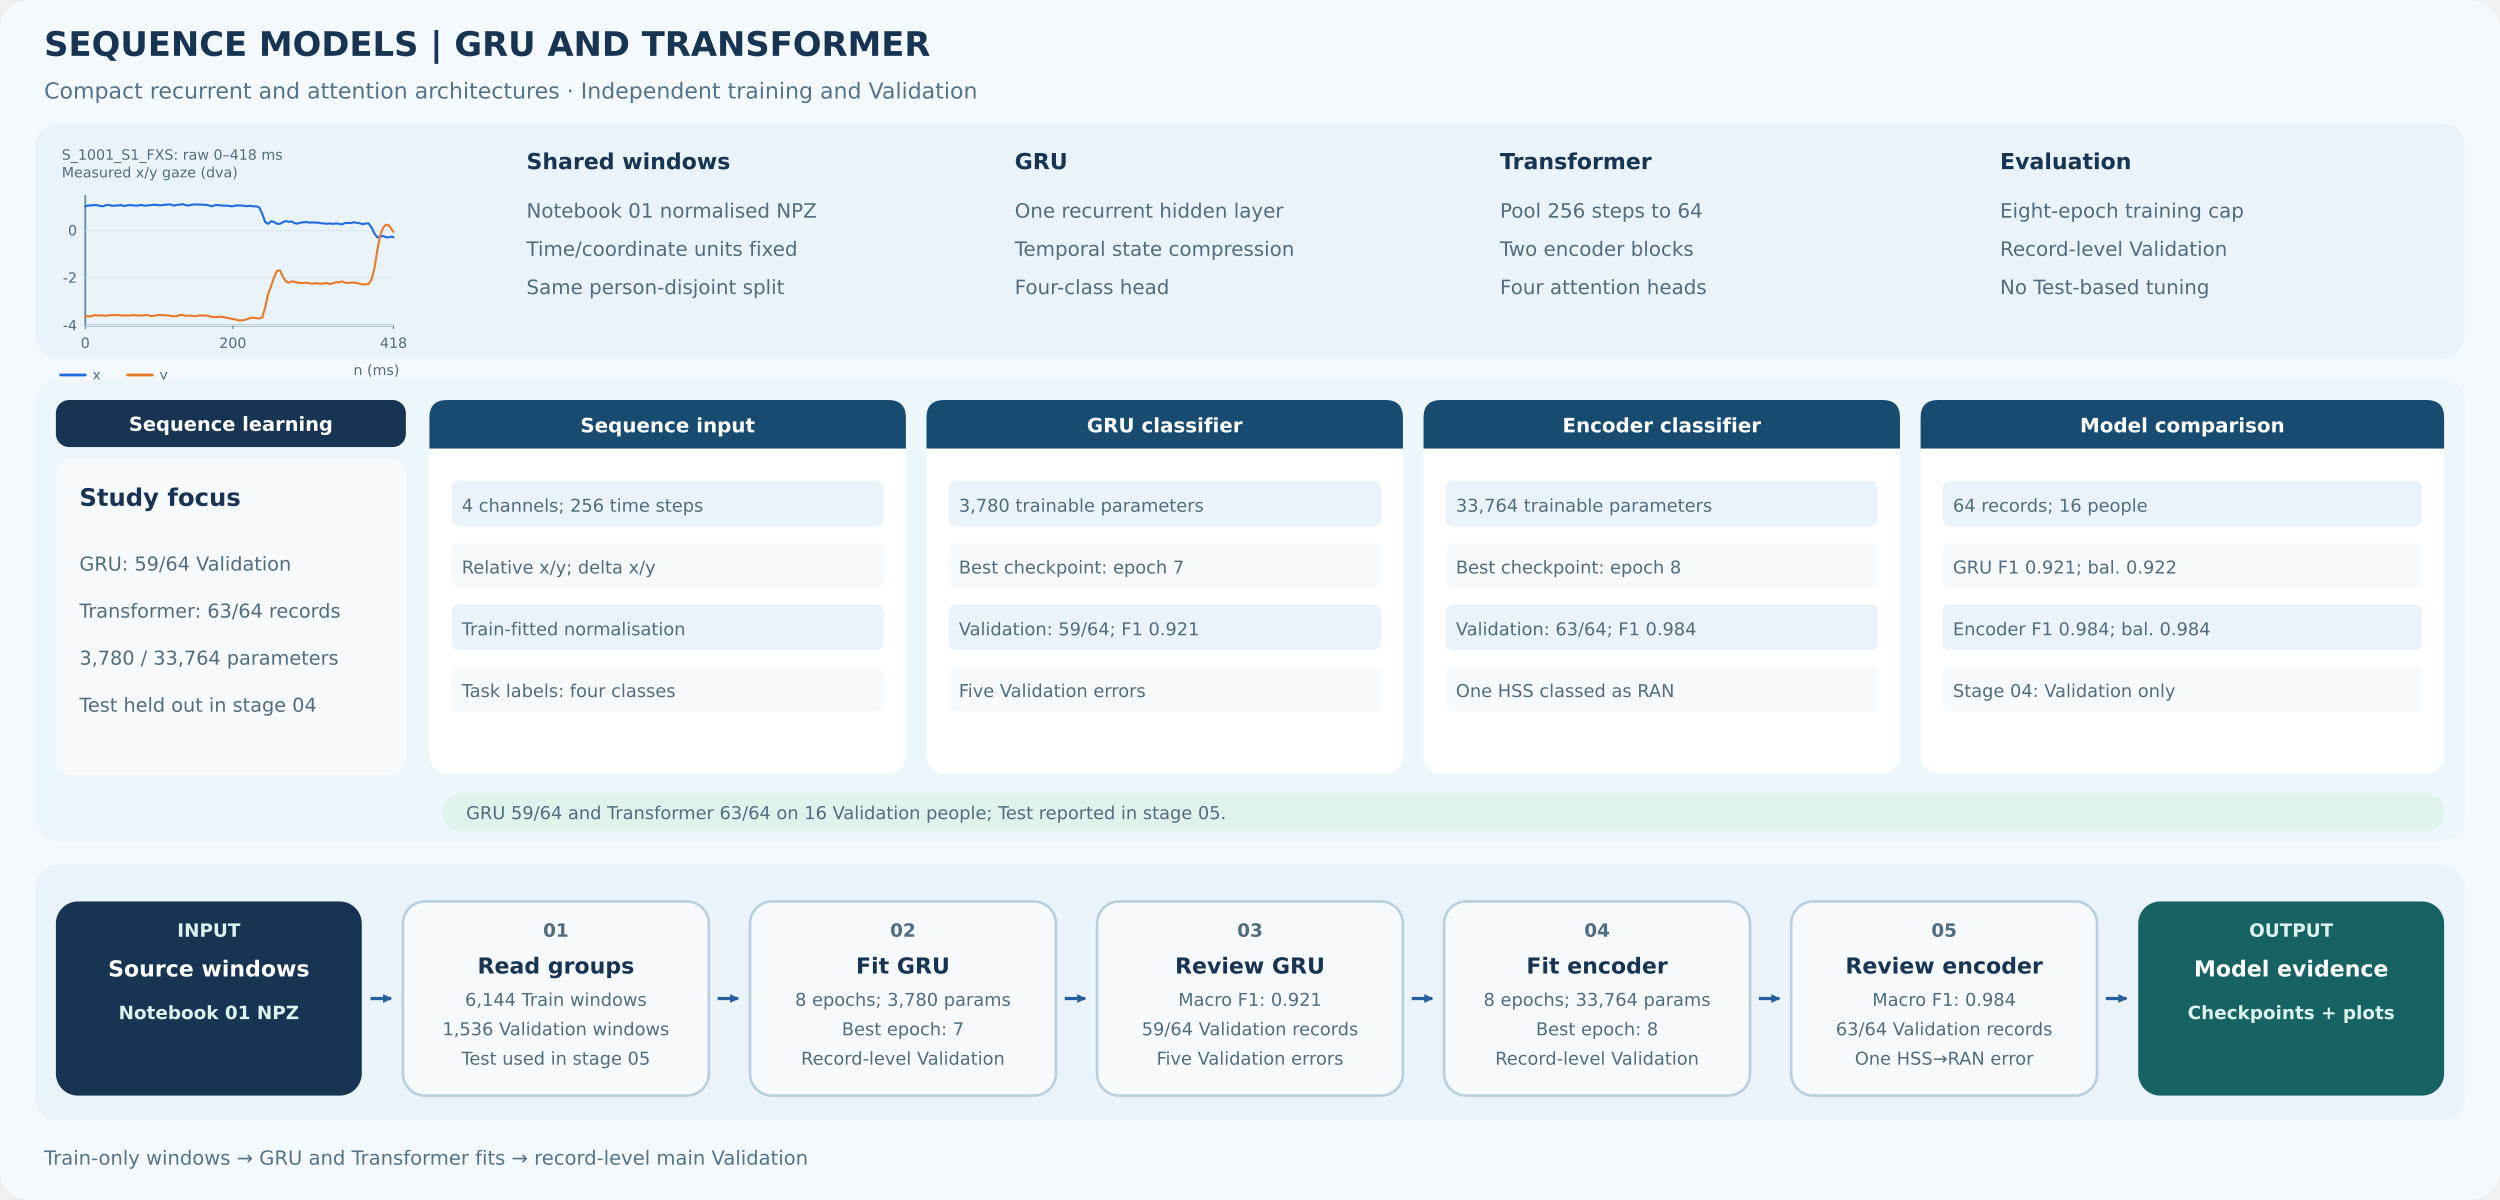
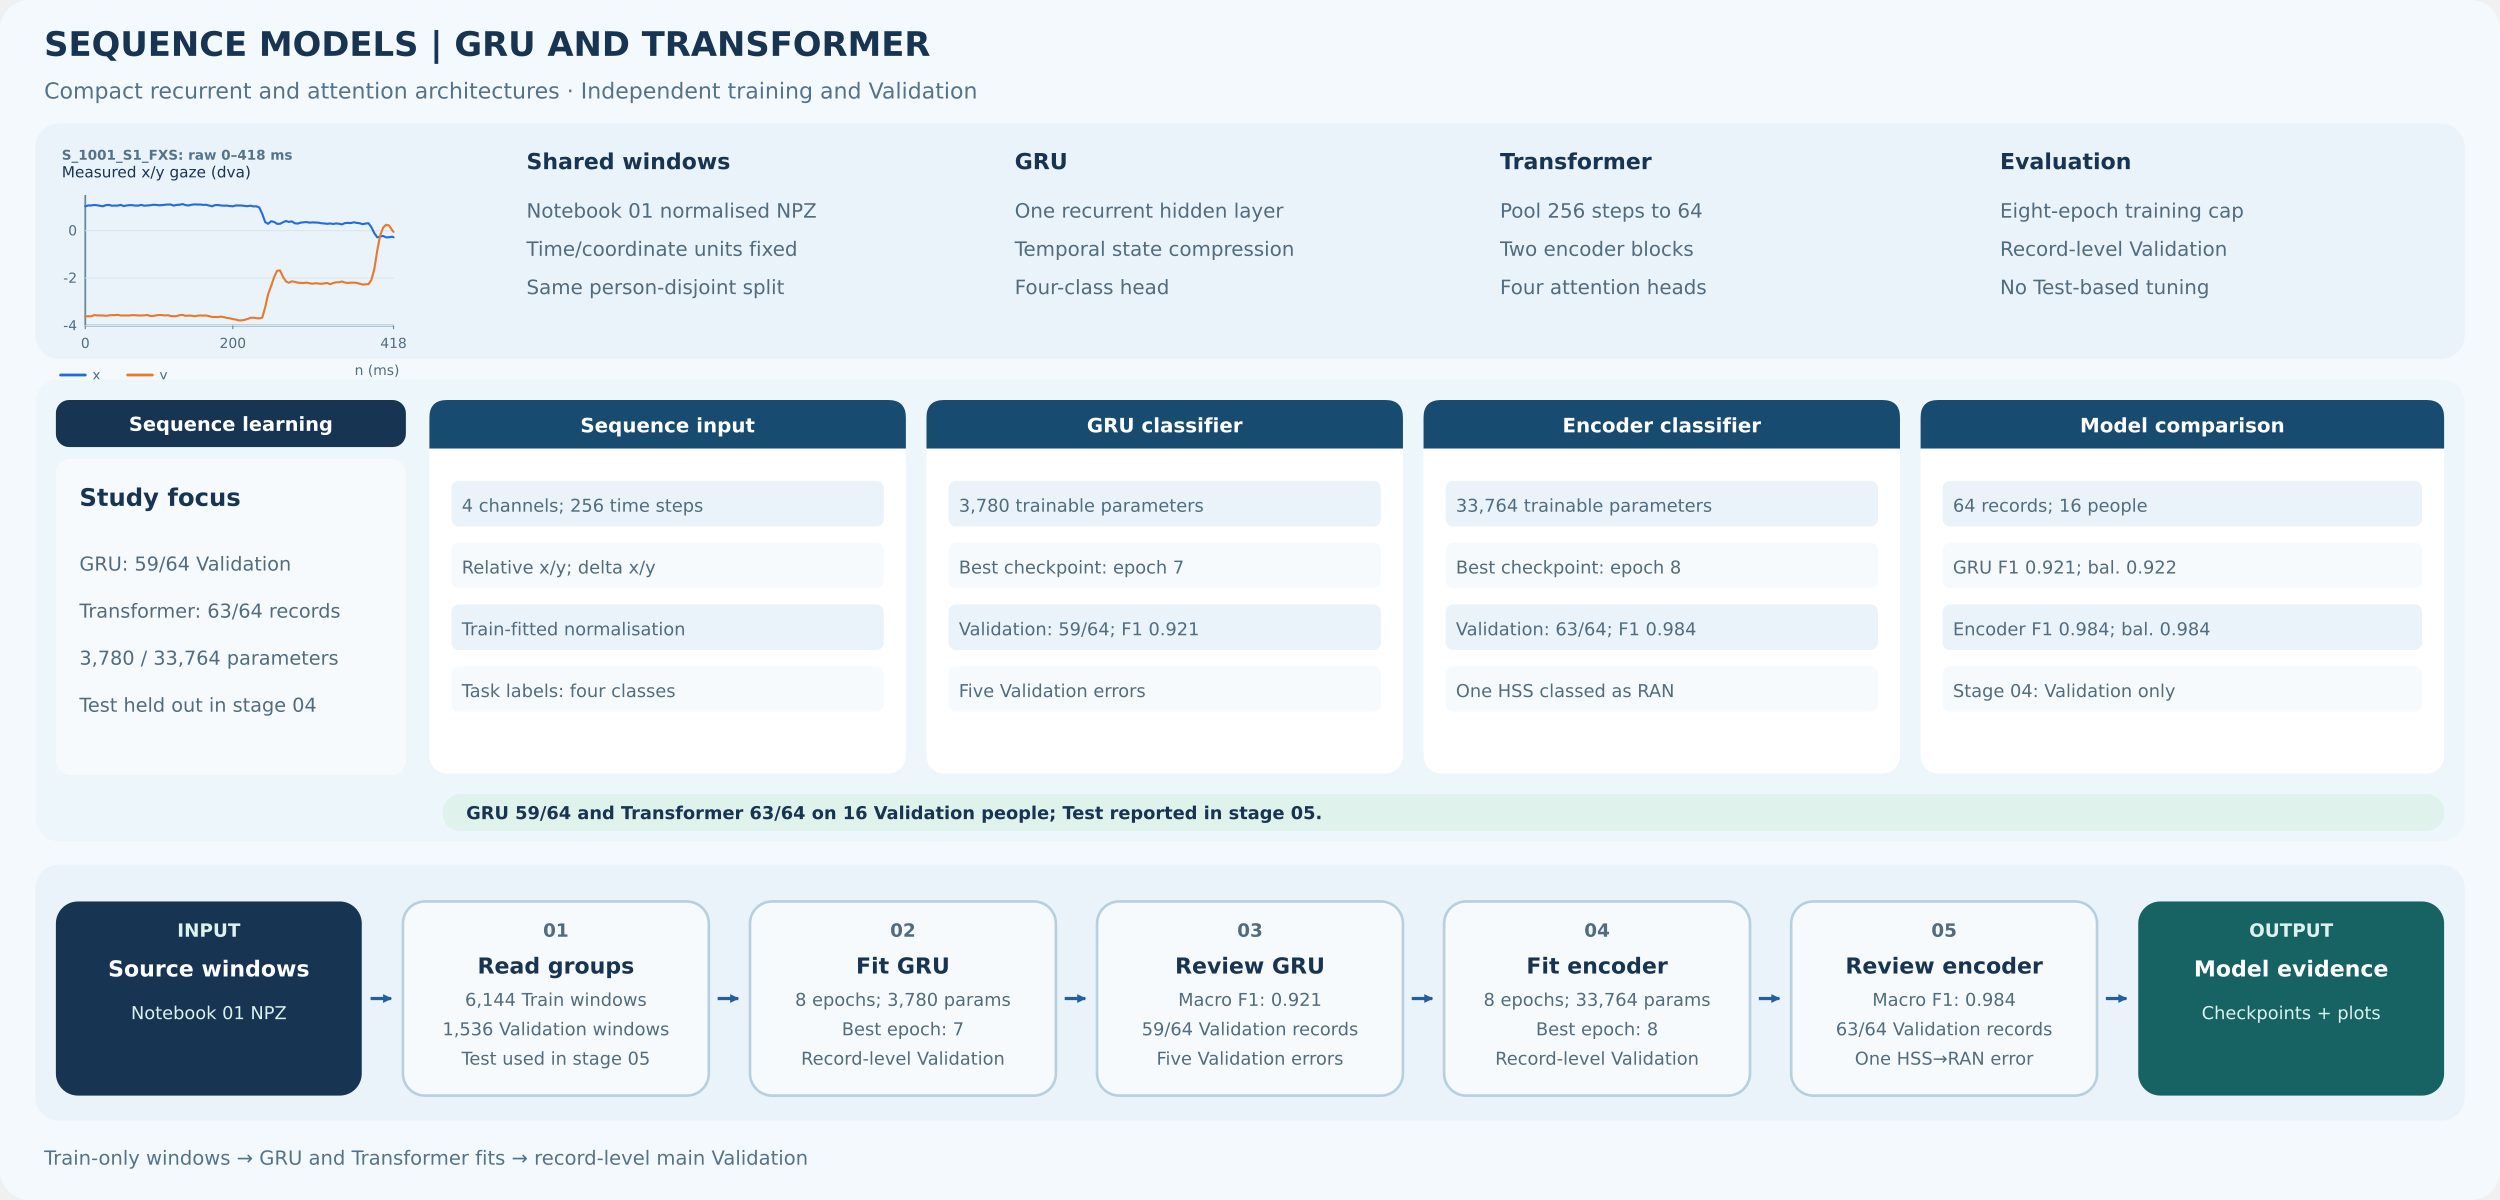
<svg xmlns="http://www.w3.org/2000/svg" width="1700" height="816" viewBox="0 0 1700 816" role="img" aria-labelledby="svg-title svg-desc">
  <defs>
    <style>
- .title{font:700 23px DejaVu Sans,Arial,sans-serif;fill:#173453}.subtitle{font:400 15px DejaVu Sans,Arial,sans-serif;fill:#54738A}.sourceheading{font:700 11.5px DejaVu Sans,Arial,sans-serif;fill:#53738A}.sourcebody{font:400 13px DejaVu Sans,Arial,sans-serif;fill:#173453}.ctxhead{font:700 15px DejaVu Sans,Arial,sans-serif;fill:#173453}.ctxbody{font:400 13.5px DejaVu Sans,Arial,sans-serif;fill:#506C7E}.focushead{font:700 16.5px DejaVu Sans,Arial,sans-serif;fill:#173453}.focusbody{font:400 13.1px DejaVu Sans,Arial,sans-serif;fill:#506C7E}.sectionlabel{font:700 13.2px DejaVu Sans,Arial,sans-serif;fill:white}.panelhead{font:700 13.5px DejaVu Sans,Arial,sans-serif;fill:white}.panelbody{font:400 12.1px DejaVu Sans,Arial,sans-serif;fill:#506C7E}.nodeid{font:700 12.5px DejaVu Sans,Arial,sans-serif;fill:#506C7E}.nodetitle{font:700 15px DejaVu Sans,Arial,sans-serif;fill:#173453}.nodedesc{font:400 12.1px DejaVu Sans,Arial,sans-serif;fill:#506C7E}.endnodeid{font:700 12.5px DejaVu Sans,Arial,sans-serif;fill:#DBF2EF}.endnodetitle{font:700 15px DejaVu Sans,Arial,sans-serif;fill:white}.footer{font:400 13.3px DejaVu Sans,Arial,sans-serif;fill:#54738A}.overview-id{font:700 11.3px DejaVu Sans,Arial,sans-serif;fill:#506C7E}.overview-title{font:700 12.9px DejaVu Sans,Arial,sans-serif;fill:#173453}.overview-body{font:400 10.9px DejaVu Sans,Arial,sans-serif;fill:#506C7E}.overview-terminal-id{font:700 11.3px DejaVu Sans,Arial,sans-serif;fill:#DBF2EF}.overview-terminal-title{font:700 12.9px DejaVu Sans,Arial,sans-serif;fill:#FFFFFF}.overview-terminal-body{font:400 10.9px DejaVu Sans,Arial,sans-serif;fill:#DBF2EF}</style>
+ text { font-family: DejaVu Sans, Arial, sans-serif; font-weight: 400; }
+ .figure-title { font-size:23px; font-weight:700; fill:#173453; }
+ .subtitle { font-size:15px; fill:#54738A; }
+ .source-heading { font-size:11.5px; font-weight:700; fill:#53738A; }
+ .source-label { font-size:13px; fill:#173453; }
+ .context-heading { font-size:15px; font-weight:700; fill:#173453; }
+ .context-body { font-size:13.5px; fill:#506C7E; }
+ .section-label { font-size:13.2px; font-weight:700; fill:#FFFFFF; }
+ .focus-heading { font-size:16.5px; font-weight:700; fill:#173453; }
+ .focus-body { font-size:13.1px; fill:#506C7E; }
+ .qualification { font-size:11.5px; font-weight:700; fill:#506C7E; }
+ .card-heading { font-size:13.5px; font-weight:700; fill:#FFFFFF; }
+ .card-body { font-size:12.1px; fill:#506C7E; }
+ .chart-label { font-size:11.8px; fill:#506C7E; }
+ .scientific-note { font-size:12.1px; font-weight:700; fill:#173453; }
+ .workflow-id { font-size:12.5px; font-weight:700; fill:#506C7E; }
+ .workflow-heading { font-size:15px; font-weight:700; fill:#173453; }
+ .workflow-body { font-size:12.1px; fill:#506C7E; }
+ .terminal-id { font-size:12.5px; font-weight:700; fill:#DBF2EF; }
+ .terminal-heading { font-size:15px; font-weight:700; fill:#FFFFFF; }
+ .terminal-body { font-size:12.1px; fill:#DBF2EF; }
+ .footer { font-size:13.3px; fill:#54738A; }
+ </style>
    <marker id="arr" markerWidth="6" markerHeight="6" refX="5.5" refY="3" orient="auto" markerUnits="userSpaceOnUse">
      <path d="M0 0 L6 3 L0 6 Z" fill="#245E9D" />
    </marker>
  </defs>
  <rect x="0" y="0" width="1700" height="816" rx="20" fill="#F4F9FD" stroke="none" stroke-width="1" />
  <g id="band-0-header">
-     <text x="30" y="38" class="title">SEQUENCE MODELS | GRU AND TRANSFORMER</text>
+     <text x="30" y="38" class="figure-title">SEQUENCE MODELS | GRU AND TRANSFORMER</text>
    <text x="30" y="67" class="subtitle">Compact recurrent and attention architectures · Independent training and Validation</text>
  </g>
  <g id="band-1-context">
    <rect x="24" y="84" width="1652" height="160" rx="16" fill="#EAF3FA" stroke-width="2" />
    <g id="source-record" aria-label="Measured horizontal and vertical gaze excerpt from original GazeBase record S_1001_S1_FXS" transform="translate(-204.4 -153) scale(0.8)">
-       <text x="308" y="327" class="panelbody">S_1001_S1_FXS: raw 0–418 ms</text>
-       <text x="308" y="342" class="panelbody">Measured x/y gaze (dva)</text>
+       <text x="308" y="327" class="source-heading">S_1001_S1_FXS: raw 0–418 ms</text>
+       <text x="308" y="342" class="source-label">Measured x/y gaze (dva)</text>
      <line x1="328" y1="357" x2="328" y2="468" stroke="#66879D" stroke-width="1.5" />
      <line x1="328" y1="468" x2="590" y2="468" stroke="#66879D" stroke-width="1.5" />
      <line x1="328" y1="468" x2="590" y2="468" stroke="#D9E6EF" stroke-width="1" />
-       <text x="321" y="472" class="panelbody" text-anchor="end">-4</text>
+       <text x="321" y="472" class="chart-label" text-anchor="end">-4</text>
      <line x1="328" y1="427.6" x2="590" y2="427.6" stroke="#D9E6EF" stroke-width="1" />
-       <text x="321" y="431.6" class="panelbody" text-anchor="end">-2</text>
+       <text x="321" y="431.6" class="chart-label" text-anchor="end">-2</text>
      <line x1="328" y1="387.3" x2="590" y2="387.3" stroke="#D9E6EF" stroke-width="1" />
-       <text x="321" y="391.3" class="panelbody" text-anchor="end">0</text>
+       <text x="321" y="391.3" class="chart-label" text-anchor="end">0</text>
      <line x1="328" y1="468" x2="328" y2="471" stroke="#66879D" stroke-width="1" />
-       <text x="328" y="487" class="panelbody" text-anchor="middle">0</text>
+       <text x="328" y="487" class="chart-label" text-anchor="middle">0</text>
      <line x1="453.4" y1="468" x2="453.4" y2="471" stroke="#66879D" stroke-width="1" />
-       <text x="453.4" y="487" class="panelbody" text-anchor="middle">200</text>
+       <text x="453.4" y="487" class="chart-label" text-anchor="middle">200</text>
      <line x1="590" y1="468" x2="590" y2="471" stroke="#66879D" stroke-width="1" />
-       <text x="590" y="487" class="panelbody" text-anchor="middle">418</text>
+       <text x="590" y="487" class="chart-label" text-anchor="middle">418</text>
      <path d="M328.0 366.6 L330.5 365.9 L333.0 365.9 L335.5 365.5 L338.0 365.7 L340.5 366.2 L343.0 366.6 L345.6 365.6 L348.1 365.4 L350.6 366.1 L353.1 366.0 L355.6 366.0 L358.1 365.4 L360.6 366.4 L363.1 365.9 L365.6 365.6 L368.1 365.7 L370.6 366.0 L373.1 366.0 L375.6 365.4 L378.1 366.1 L380.7 365.9 L383.2 365.7 L385.7 365.3 L388.2 365.4 L390.7 365.7 L393.2 365.6 L395.7 365.3 L398.2 365.1 L400.7 365.1 L403.2 366.0 L405.7 365.4 L408.2 365.3 L410.7 364.7 L413.2 365.6 L415.8 365.9 L418.3 365.3 L420.8 365.0 L423.3 365.1 L425.8 365.1 L428.3 365.4 L430.8 365.3 L433.3 366.0 L435.8 366.6 L438.3 365.6 L440.8 365.5 L443.3 365.9 L445.8 366.1 L448.3 366.0 L450.9 366.4 L453.4 366.6 L455.9 365.9 L458.4 365.9 L460.9 365.9 L463.4 366.3 L465.9 366.5 L468.4 366.1 L470.9 366.7 L473.4 366.6 L475.9 367.6 L478.4 373.0 L480.9 380.0 L483.4 381.5 L486.0 379.3 L488.5 379.9 L491.0 381.5 L493.5 381.5 L496.0 380.2 L498.5 379.1 L501.0 379.9 L503.5 379.4 L506.0 381.0 L508.5 381.3 L511.0 380.5 L513.5 380.2 L516.0 380.0 L518.5 380.5 L521.1 380.3 L523.6 380.4 L526.1 380.5 L528.6 381.0 L531.1 381.2 L533.6 381.5 L536.1 381.2 L538.6 381.6 L541.1 381.2 L543.6 381.4 L546.1 382.0 L548.6 380.9 L551.1 380.7 L553.6 380.9 L556.2 380.2 L558.7 380.7 L561.2 381.0 L563.7 381.8 L566.2 381.3 L568.7 381.0 L571.2 384.4 L573.7 389.5 L576.2 393.0 L578.7 392.3 L581.2 391.8 L583.7 393.0 L586.2 392.9 L588.7 392.4 L590.0 393.0" fill="none" stroke="#236CDE" stroke-width="1.8" stroke-linecap="round" stroke-linejoin="round" />
      <path d="M328.0 460.3 L330.5 460.0 L333.0 460.2 L335.5 459.1 L338.0 459.3 L340.5 459.4 L343.0 459.4 L345.6 459.7 L348.1 459.3 L350.6 459.1 L353.1 459.1 L355.6 458.9 L358.1 459.4 L360.6 459.4 L363.1 459.4 L365.6 459.4 L368.1 459.1 L370.6 459.2 L373.1 459.4 L375.6 459.4 L378.1 459.3 L380.7 459.0 L383.2 459.8 L385.7 459.8 L388.2 459.3 L390.7 459.0 L393.2 459.1 L395.7 459.4 L398.2 459.2 L400.7 459.9 L403.2 460.0 L405.7 460.0 L408.2 459.1 L410.7 458.9 L413.2 459.7 L415.8 459.5 L418.3 459.6 L420.8 460.1 L423.3 459.6 L425.8 459.4 L428.3 459.5 L430.8 459.4 L433.3 460.0 L435.8 460.7 L438.3 460.7 L440.8 460.7 L443.3 460.4 L445.8 460.8 L448.3 461.5 L450.9 461.8 L453.4 462.5 L455.9 462.8 L458.4 463.6 L460.9 463.6 L463.4 463.1 L465.9 462.4 L468.4 461.4 L470.9 461.3 L473.4 461.7 L475.9 461.9 L478.4 461.2 L480.9 452.5 L483.4 441.3 L486.0 434.2 L488.5 426.8 L491.0 421.4 L493.5 421.1 L496.0 426.5 L498.5 430.4 L501.0 431.6 L503.5 430.4 L506.0 430.8 L508.5 431.5 L511.0 431.7 L513.5 431.8 L516.0 431.5 L518.5 432.0 L521.1 432.4 L523.6 432.0 L526.1 432.2 L528.6 432.5 L531.1 432.1 L533.6 431.8 L536.1 432.8 L538.6 431.9 L541.1 431.2 L543.6 431.2 L546.1 430.5 L548.6 431.4 L551.1 431.8 L553.6 431.5 L556.2 431.5 L558.7 431.7 L561.2 432.4 L563.7 433.1 L566.2 432.9 L568.7 432.8 L571.2 429.1 L573.7 419.8 L576.2 404.0 L578.7 391.1 L581.2 384.7 L583.7 382.3 L586.2 382.9 L588.7 386.7 L590.0 388.3" fill="none" stroke="#E87929" stroke-width="1.8" stroke-linecap="round" stroke-linejoin="round" />
      <path d="M307 510 L328 510" fill="none" stroke="#236CDE" stroke-width="2.4" stroke-linecap="round" stroke-linejoin="round" />
-       <text x="334" y="514" class="panelbody">x</text>
+       <text x="334" y="514" class="chart-label">x</text>
      <path d="M364 510 L385 510" fill="none" stroke="#E87929" stroke-width="2.4" stroke-linecap="round" stroke-linejoin="round" />
-       <text x="391" y="514" class="panelbody">y</text>
-       <text x="595" y="510" class="panelbody" text-anchor="end">n (ms)</text>
+       <text x="391" y="514" class="chart-label">y</text>
+       <text x="595" y="510" class="chart-label" text-anchor="end">n (ms)</text>
    </g>
    <g id="context-1">
-       <text x="358" y="115" class="ctxhead">Shared windows</text>
-       <text x="358" y="148" class="ctxbody">Notebook 01 normalised NPZ</text>
-       <text x="358" y="174" class="ctxbody">Time/coordinate units fixed</text>
-       <text x="358" y="200" class="ctxbody">Same person-disjoint split</text>
+       <text x="358" y="115" class="context-heading">Shared windows</text>
+       <text x="358" y="148" class="context-body">Notebook 01 normalised NPZ</text>
+       <text x="358" y="174" class="context-body">Time/coordinate units fixed</text>
+       <text x="358" y="200" class="context-body">Same person-disjoint split</text>
    </g>
    <g id="context-2">
-       <text x="690" y="115" class="ctxhead">GRU</text>
-       <text x="690" y="148" class="ctxbody">One recurrent hidden layer</text>
-       <text x="690" y="174" class="ctxbody">Temporal state compression</text>
-       <text x="690" y="200" class="ctxbody">Four-class head</text>
+       <text x="690" y="115" class="context-heading">GRU</text>
+       <text x="690" y="148" class="context-body">One recurrent hidden layer</text>
+       <text x="690" y="174" class="context-body">Temporal state compression</text>
+       <text x="690" y="200" class="context-body">Four-class head</text>
    </g>
    <g id="context-3">
-       <text x="1020" y="115" class="ctxhead">Transformer</text>
-       <text x="1020" y="148" class="ctxbody">Pool 256 steps to 64</text>
-       <text x="1020" y="174" class="ctxbody">Two encoder blocks</text>
-       <text x="1020" y="200" class="ctxbody">Four attention heads</text>
+       <text x="1020" y="115" class="context-heading">Transformer</text>
+       <text x="1020" y="148" class="context-body">Pool 256 steps to 64</text>
+       <text x="1020" y="174" class="context-body">Two encoder blocks</text>
+       <text x="1020" y="200" class="context-body">Four attention heads</text>
    </g>
    <g id="context-4">
-       <text x="1360" y="115" class="ctxhead">Evaluation</text>
-       <text x="1360" y="148" class="ctxbody">Eight-epoch training cap</text>
-       <text x="1360" y="174" class="ctxbody">Record-level Validation</text>
-       <text x="1360" y="200" class="ctxbody">No Test-based tuning</text>
+       <text x="1360" y="115" class="context-heading">Evaluation</text>
+       <text x="1360" y="148" class="context-body">Eight-epoch training cap</text>
+       <text x="1360" y="174" class="context-body">Record-level Validation</text>
+       <text x="1360" y="200" class="context-body">No Test-based tuning</text>
    </g>
  </g>
  <g id="band-2-analysis">
    <rect x="24" y="258" width="1652" height="314" rx="16" fill="#EDF6FB" stroke-width="1.5" />
    <g id="focus">
      <rect x="38" y="272" width="238" height="32" rx="9" fill="#173453" stroke-width="1.5" />
-       <text x="157" y="293" class="sectionlabel" text-anchor="middle">Sequence learning</text>
+       <text x="157" y="293" class="section-label" text-anchor="middle">Sequence learning</text>
      <rect x="38" y="312" width="238" height="215" rx="10" fill="#F7FAFD" stroke-width="1.5" />
-       <text x="54" y="344" class="focushead">Study focus</text>
-       <text x="54" y="388" class="focusbody">GRU: 59/64 Validation</text>
-       <text x="54" y="420" class="focusbody">Transformer: 63/64 records</text>
-       <text x="54" y="452" class="focusbody">3,780 / 33,764 parameters</text>
-       <text x="54" y="484" class="focusbody">Test held out in stage 04</text>
+       <text x="54" y="344" class="focus-heading">Study focus</text>
+       <text x="54" y="388" class="focus-body">GRU: 59/64 Validation</text>
+       <text x="54" y="420" class="focus-body">Transformer: 63/64 records</text>
+       <text x="54" y="452" class="focus-body">3,780 / 33,764 parameters</text>
+       <text x="54" y="484" class="focus-body">Test held out in stage 04</text>
    </g>
    <g id="panels">
      <g id="panel-1">
        <rect x="292" y="272" width="324" height="254" rx="12" fill="#FFFFFF" stroke-width="1.5" />
        <path d="M304 272 H604 Q616 272 616 284 V305 H292 V284 Q292 272 304 272Z" fill="#174B70" />
-         <text x="454" y="294" class="panelhead" text-anchor="middle">Sequence input</text>
+         <text x="454" y="294" class="card-heading" text-anchor="middle">Sequence input</text>
        <g id="scientific-panel-1">
          <rect x="307" y="327" width="294" height="31" rx="5" fill="#EAF3FA" stroke-width="0" />
-           <text x="314" y="348" class="panelbody">4 channels; 256 time steps</text>
+           <text x="314" y="348" class="card-body">4 channels; 256 time steps</text>
          <rect x="307" y="369" width="294" height="31" rx="5" fill="#F7FAFD" stroke-width="0" />
-           <text x="314" y="390" class="panelbody">Relative x/y; delta x/y</text>
+           <text x="314" y="390" class="card-body">Relative x/y; delta x/y</text>
          <rect x="307" y="411" width="294" height="31" rx="5" fill="#EAF3FA" stroke-width="0" />
-           <text x="314" y="432" class="panelbody">Train-fitted normalisation</text>
+           <text x="314" y="432" class="card-body">Train-fitted normalisation</text>
          <rect x="307" y="453" width="294" height="31" rx="5" fill="#F7FAFD" stroke-width="0" />
-           <text x="314" y="474" class="panelbody">Task labels: four classes</text>
+           <text x="314" y="474" class="card-body">Task labels: four classes</text>
        </g>
      </g>
      <g id="panel-2">
        <rect x="630" y="272" width="324" height="254" rx="12" fill="#FFFFFF" stroke-width="1.5" />
        <path d="M642 272 H942 Q954 272 954 284 V305 H630 V284 Q630 272 642 272Z" fill="#174B70" />
-         <text x="792" y="294" class="panelhead" text-anchor="middle">GRU classifier</text>
+         <text x="792" y="294" class="card-heading" text-anchor="middle">GRU classifier</text>
        <g id="scientific-panel-2">
          <rect x="645" y="327" width="294" height="31" rx="5" fill="#EAF3FA" stroke-width="0" />
-           <text x="652" y="348" class="panelbody">3,780 trainable parameters</text>
+           <text x="652" y="348" class="card-body">3,780 trainable parameters</text>
          <rect x="645" y="369" width="294" height="31" rx="5" fill="#F7FAFD" stroke-width="0" />
-           <text x="652" y="390" class="panelbody">Best checkpoint: epoch 7</text>
+           <text x="652" y="390" class="card-body">Best checkpoint: epoch 7</text>
          <rect x="645" y="411" width="294" height="31" rx="5" fill="#EAF3FA" stroke-width="0" />
-           <text x="652" y="432" class="panelbody">Validation: 59/64; F1 0.921</text>
+           <text x="652" y="432" class="card-body">Validation: 59/64; F1 0.921</text>
          <rect x="645" y="453" width="294" height="31" rx="5" fill="#F7FAFD" stroke-width="0" />
-           <text x="652" y="474" class="panelbody">Five Validation errors</text>
+           <text x="652" y="474" class="card-body">Five Validation errors</text>
        </g>
      </g>
      <g id="panel-3">
        <rect x="968" y="272" width="324" height="254" rx="12" fill="#FFFFFF" stroke-width="1.5" />
        <path d="M980 272 H1280 Q1292 272 1292 284 V305 H968 V284 Q968 272 980 272Z" fill="#174B70" />
-         <text x="1130" y="294" class="panelhead" text-anchor="middle">Encoder classifier</text>
+         <text x="1130" y="294" class="card-heading" text-anchor="middle">Encoder classifier</text>
        <g id="scientific-panel-3">
          <rect x="983" y="327" width="294" height="31" rx="5" fill="#EAF3FA" stroke-width="0" />
-           <text x="990" y="348" class="panelbody">33,764 trainable parameters</text>
+           <text x="990" y="348" class="card-body">33,764 trainable parameters</text>
          <rect x="983" y="369" width="294" height="31" rx="5" fill="#F7FAFD" stroke-width="0" />
-           <text x="990" y="390" class="panelbody">Best checkpoint: epoch 8</text>
+           <text x="990" y="390" class="card-body">Best checkpoint: epoch 8</text>
          <rect x="983" y="411" width="294" height="31" rx="5" fill="#EAF3FA" stroke-width="0" />
-           <text x="990" y="432" class="panelbody">Validation: 63/64; F1 0.984</text>
+           <text x="990" y="432" class="card-body">Validation: 63/64; F1 0.984</text>
          <rect x="983" y="453" width="294" height="31" rx="5" fill="#F7FAFD" stroke-width="0" />
-           <text x="990" y="474" class="panelbody">One HSS classed as RAN</text>
+           <text x="990" y="474" class="card-body">One HSS classed as RAN</text>
        </g>
      </g>
      <g id="panel-4">
        <rect x="1306" y="272" width="356" height="254" rx="12" fill="#FFFFFF" stroke-width="1.5" />
        <path d="M1318 272 H1650 Q1662 272 1662 284 V305 H1306 V284 Q1306 272 1318 272Z" fill="#174B70" />
-         <text x="1484" y="294" class="panelhead" text-anchor="middle">Model comparison</text>
+         <text x="1484" y="294" class="card-heading" text-anchor="middle">Model comparison</text>
        <g id="scientific-panel-4">
          <rect x="1321" y="327" width="326" height="31" rx="5" fill="#EAF3FA" stroke-width="0" />
-           <text x="1328" y="348" class="panelbody">64 records; 16 people</text>
+           <text x="1328" y="348" class="card-body">64 records; 16 people</text>
          <rect x="1321" y="369" width="326" height="31" rx="5" fill="#F7FAFD" stroke-width="0" />
-           <text x="1328" y="390" class="panelbody">GRU F1 0.921; bal. 0.922</text>
+           <text x="1328" y="390" class="card-body">GRU F1 0.921; bal. 0.922</text>
          <rect x="1321" y="411" width="326" height="31" rx="5" fill="#EAF3FA" stroke-width="0" />
-           <text x="1328" y="432" class="panelbody">Encoder F1 0.984; bal. 0.984</text>
+           <text x="1328" y="432" class="card-body">Encoder F1 0.984; bal. 0.984</text>
          <rect x="1321" y="453" width="326" height="31" rx="5" fill="#F7FAFD" stroke-width="0" />
-           <text x="1328" y="474" class="panelbody">Stage 04: Validation only</text>
+           <text x="1328" y="474" class="card-body">Stage 04: Validation only</text>
        </g>
      </g>
    </g>
    <g id="scientific-note">
      <rect x="301" y="540" width="1361" height="25" rx="12" fill="#E0F2EC" stroke-width="1.5" />
-       <text x="317" y="557" class="panelbody">GRU 59/64 and Transformer 63/64 on 16 Validation people; Test reported in stage 05.</text>
+       <text x="317" y="557" class="scientific-note">GRU 59/64 and Transformer 63/64 on 16 Validation people; Test reported in stage 05.</text>
    </g>
  </g>
  <g id="band-3-workflow">
    <rect x="24" y="588" width="1652" height="174" rx="16" fill="#EAF3FA" stroke-width="2" />
    <g id="nodes">
      <g id="node-0">
        <rect x="38" y="613" width="208" height="132" rx="15" fill="#173453" stroke-width="1.8" />
-         <text x="142" y="637" class="endnodeid" text-anchor="middle">INPUT</text>
-         <text x="142" y="664" class="endnodetitle" text-anchor="middle">Source windows</text>
-         <text x="142" y="693" class="endnodeid" text-anchor="middle">Notebook 01 NPZ</text>
+         <text x="142" y="637" class="terminal-id" text-anchor="middle">INPUT</text>
+         <text x="142" y="664" class="terminal-heading" text-anchor="middle">Source windows</text>
+         <text x="142" y="693" class="terminal-body" text-anchor="middle">Notebook 01 NPZ</text>
      </g>
      <g id="node-1">
        <rect x="274" y="613" width="208" height="132" rx="15" fill="#F7FAFD" stroke="#B8CFDE" stroke-width="1.8" />
-         <text x="378" y="637" class="nodeid" text-anchor="middle">01</text>
-         <text x="378" y="662" class="nodetitle" text-anchor="middle">Read groups</text>
-         <text x="378" y="684" class="nodedesc" text-anchor="middle">6,144 Train windows</text>
-         <text x="378" y="704" class="nodedesc" text-anchor="middle">1,536 Validation windows</text>
-         <text x="378" y="724" class="nodedesc" text-anchor="middle">Test used in stage 05</text>
+         <text x="378" y="637" class="workflow-id" text-anchor="middle">01</text>
+         <text x="378" y="662" class="workflow-heading" text-anchor="middle">Read groups</text>
+         <text x="378" y="684" class="workflow-body" text-anchor="middle">6,144 Train windows</text>
+         <text x="378" y="704" class="workflow-body" text-anchor="middle">1,536 Validation windows</text>
+         <text x="378" y="724" class="workflow-body" text-anchor="middle">Test used in stage 05</text>
      </g>
      <g id="node-2">
        <rect x="510" y="613" width="208" height="132" rx="15" fill="#F7FAFD" stroke="#B8CFDE" stroke-width="1.8" />
-         <text x="614" y="637" class="nodeid" text-anchor="middle">02</text>
-         <text x="614" y="662" class="nodetitle" text-anchor="middle">Fit GRU</text>
-         <text x="614" y="684" class="nodedesc" text-anchor="middle">8 epochs; 3,780 params</text>
-         <text x="614" y="704" class="nodedesc" text-anchor="middle">Best epoch: 7</text>
-         <text x="614" y="724" class="nodedesc" text-anchor="middle">Record-level Validation</text>
+         <text x="614" y="637" class="workflow-id" text-anchor="middle">02</text>
+         <text x="614" y="662" class="workflow-heading" text-anchor="middle">Fit GRU</text>
+         <text x="614" y="684" class="workflow-body" text-anchor="middle">8 epochs; 3,780 params</text>
+         <text x="614" y="704" class="workflow-body" text-anchor="middle">Best epoch: 7</text>
+         <text x="614" y="724" class="workflow-body" text-anchor="middle">Record-level Validation</text>
      </g>
      <g id="node-3">
        <rect x="746" y="613" width="208" height="132" rx="15" fill="#F7FAFD" stroke="#B8CFDE" stroke-width="1.8" />
-         <text x="850" y="637" class="nodeid" text-anchor="middle">03</text>
-         <text x="850" y="662" class="nodetitle" text-anchor="middle">Review GRU</text>
-         <text x="850" y="684" class="nodedesc" text-anchor="middle">Macro F1: 0.921</text>
-         <text x="850" y="704" class="nodedesc" text-anchor="middle">59/64 Validation records</text>
-         <text x="850" y="724" class="nodedesc" text-anchor="middle">Five Validation errors</text>
+         <text x="850" y="637" class="workflow-id" text-anchor="middle">03</text>
+         <text x="850" y="662" class="workflow-heading" text-anchor="middle">Review GRU</text>
+         <text x="850" y="684" class="workflow-body" text-anchor="middle">Macro F1: 0.921</text>
+         <text x="850" y="704" class="workflow-body" text-anchor="middle">59/64 Validation records</text>
+         <text x="850" y="724" class="workflow-body" text-anchor="middle">Five Validation errors</text>
      </g>
      <g id="node-4">
        <rect x="982" y="613" width="208" height="132" rx="15" fill="#F7FAFD" stroke="#B8CFDE" stroke-width="1.8" />
-         <text x="1086" y="637" class="nodeid" text-anchor="middle">04</text>
-         <text x="1086" y="662" class="nodetitle" text-anchor="middle">Fit encoder</text>
-         <text x="1086" y="684" class="nodedesc" text-anchor="middle">8 epochs; 33,764 params</text>
-         <text x="1086" y="704" class="nodedesc" text-anchor="middle">Best epoch: 8</text>
-         <text x="1086" y="724" class="nodedesc" text-anchor="middle">Record-level Validation</text>
+         <text x="1086" y="637" class="workflow-id" text-anchor="middle">04</text>
+         <text x="1086" y="662" class="workflow-heading" text-anchor="middle">Fit encoder</text>
+         <text x="1086" y="684" class="workflow-body" text-anchor="middle">8 epochs; 33,764 params</text>
+         <text x="1086" y="704" class="workflow-body" text-anchor="middle">Best epoch: 8</text>
+         <text x="1086" y="724" class="workflow-body" text-anchor="middle">Record-level Validation</text>
      </g>
      <g id="node-5">
        <rect x="1218" y="613" width="208" height="132" rx="15" fill="#F7FAFD" stroke="#B8CFDE" stroke-width="1.8" />
-         <text x="1322" y="637" class="nodeid" text-anchor="middle">05</text>
-         <text x="1322" y="662" class="nodetitle" text-anchor="middle">Review encoder</text>
-         <text x="1322" y="684" class="nodedesc" text-anchor="middle">Macro F1: 0.984</text>
-         <text x="1322" y="704" class="nodedesc" text-anchor="middle">63/64 Validation records</text>
-         <text x="1322" y="724" class="nodedesc" text-anchor="middle">One HSS→RAN error</text>
+         <text x="1322" y="637" class="workflow-id" text-anchor="middle">05</text>
+         <text x="1322" y="662" class="workflow-heading" text-anchor="middle">Review encoder</text>
+         <text x="1322" y="684" class="workflow-body" text-anchor="middle">Macro F1: 0.984</text>
+         <text x="1322" y="704" class="workflow-body" text-anchor="middle">63/64 Validation records</text>
+         <text x="1322" y="724" class="workflow-body" text-anchor="middle">One HSS→RAN error</text>
      </g>
      <g id="node-6">
        <rect x="1454" y="613" width="208" height="132" rx="15" fill="#176363" stroke-width="1.8" />
-         <text x="1558" y="637" class="endnodeid" text-anchor="middle">OUTPUT</text>
-         <text x="1558" y="664" class="endnodetitle" text-anchor="middle">Model evidence</text>
-         <text x="1558" y="693" class="endnodeid" text-anchor="middle">Checkpoints + plots</text>
+         <text x="1558" y="637" class="terminal-id" text-anchor="middle">OUTPUT</text>
+         <text x="1558" y="664" class="terminal-heading" text-anchor="middle">Model evidence</text>
+         <text x="1558" y="693" class="terminal-body" text-anchor="middle">Checkpoints + plots</text>
      </g>
    </g>
    <g id="connectors">
      <line x1="252" y1="679" x2="266" y2="679" stroke="#245E9D" stroke-width="2.2" marker-end="url(#arr)" />
      <line x1="488" y1="679" x2="502" y2="679" stroke="#245E9D" stroke-width="2.2" marker-end="url(#arr)" />
      <line x1="724" y1="679" x2="738" y2="679" stroke="#245E9D" stroke-width="2.2" marker-end="url(#arr)" />
      <line x1="960" y1="679" x2="974" y2="679" stroke="#245E9D" stroke-width="2.2" marker-end="url(#arr)" />
      <line x1="1196" y1="679" x2="1210" y2="679" stroke="#245E9D" stroke-width="2.2" marker-end="url(#arr)" />
      <line x1="1432" y1="679" x2="1446" y2="679" stroke="#245E9D" stroke-width="2.2" marker-end="url(#arr)" />
    </g>
  </g>
  <g id="band-4-summary">
    <text x="30" y="792" class="footer">Train-only windows → GRU and Transformer fits → record-level main Validation</text>
  </g>
</svg>
